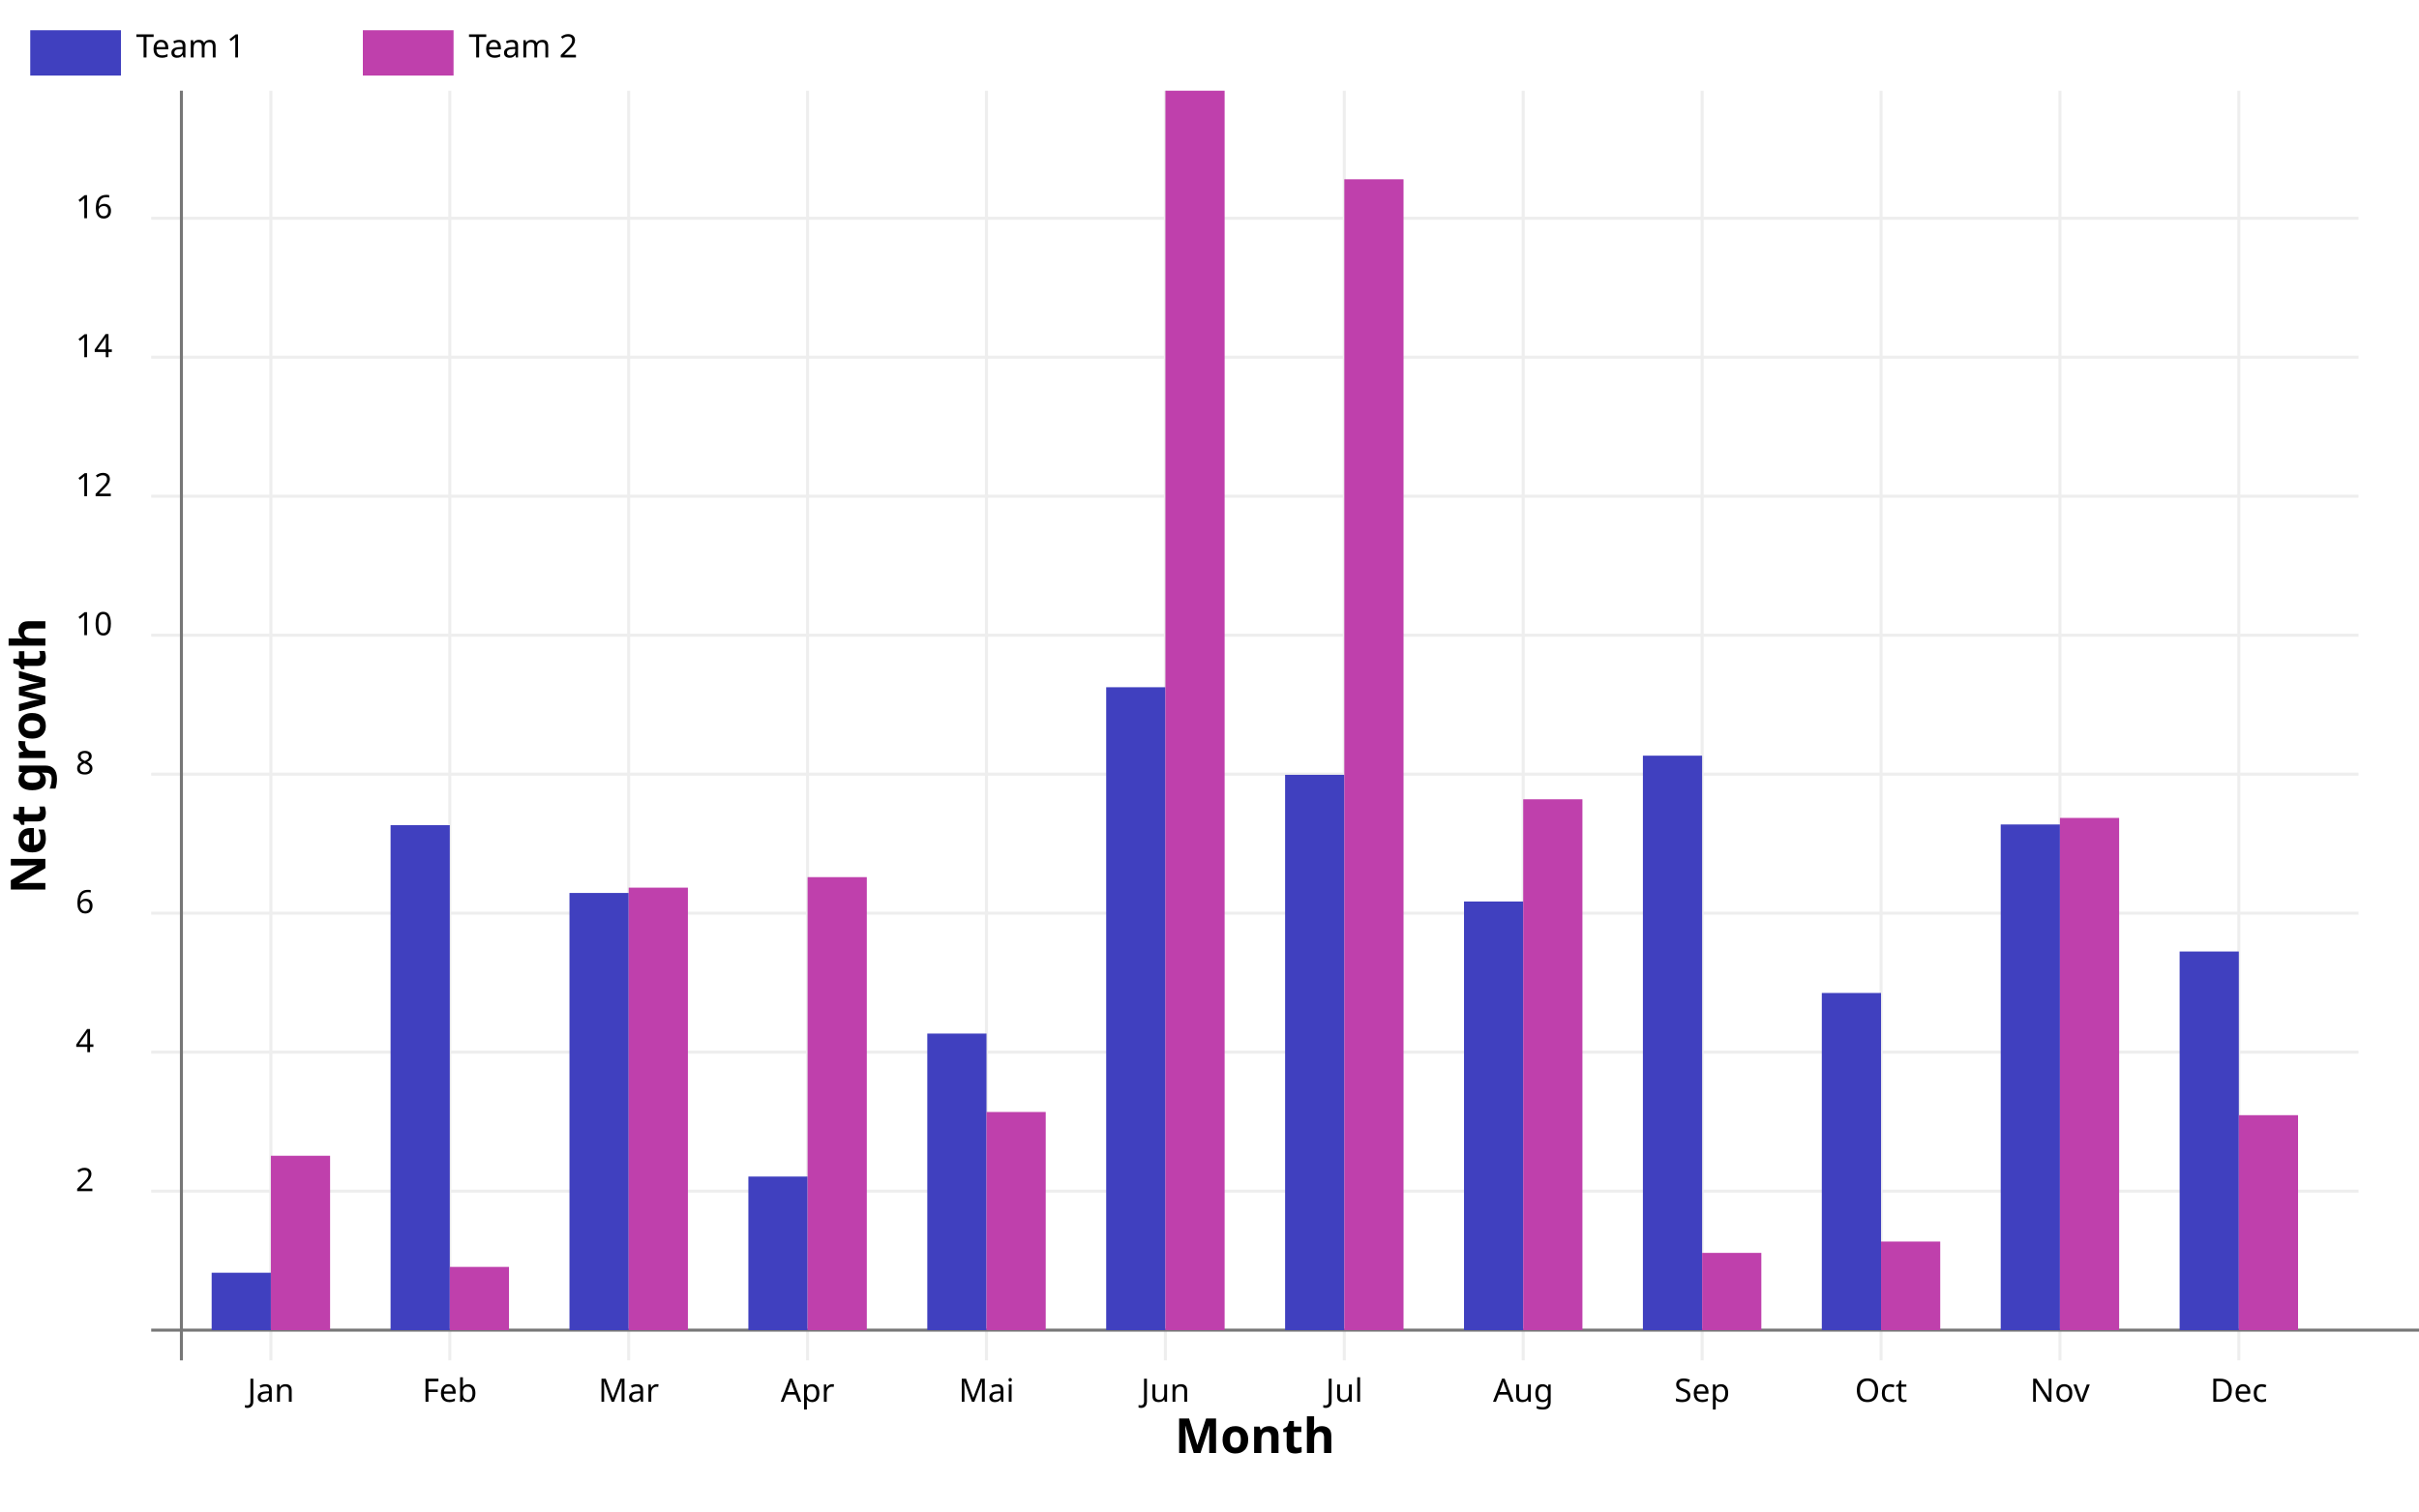
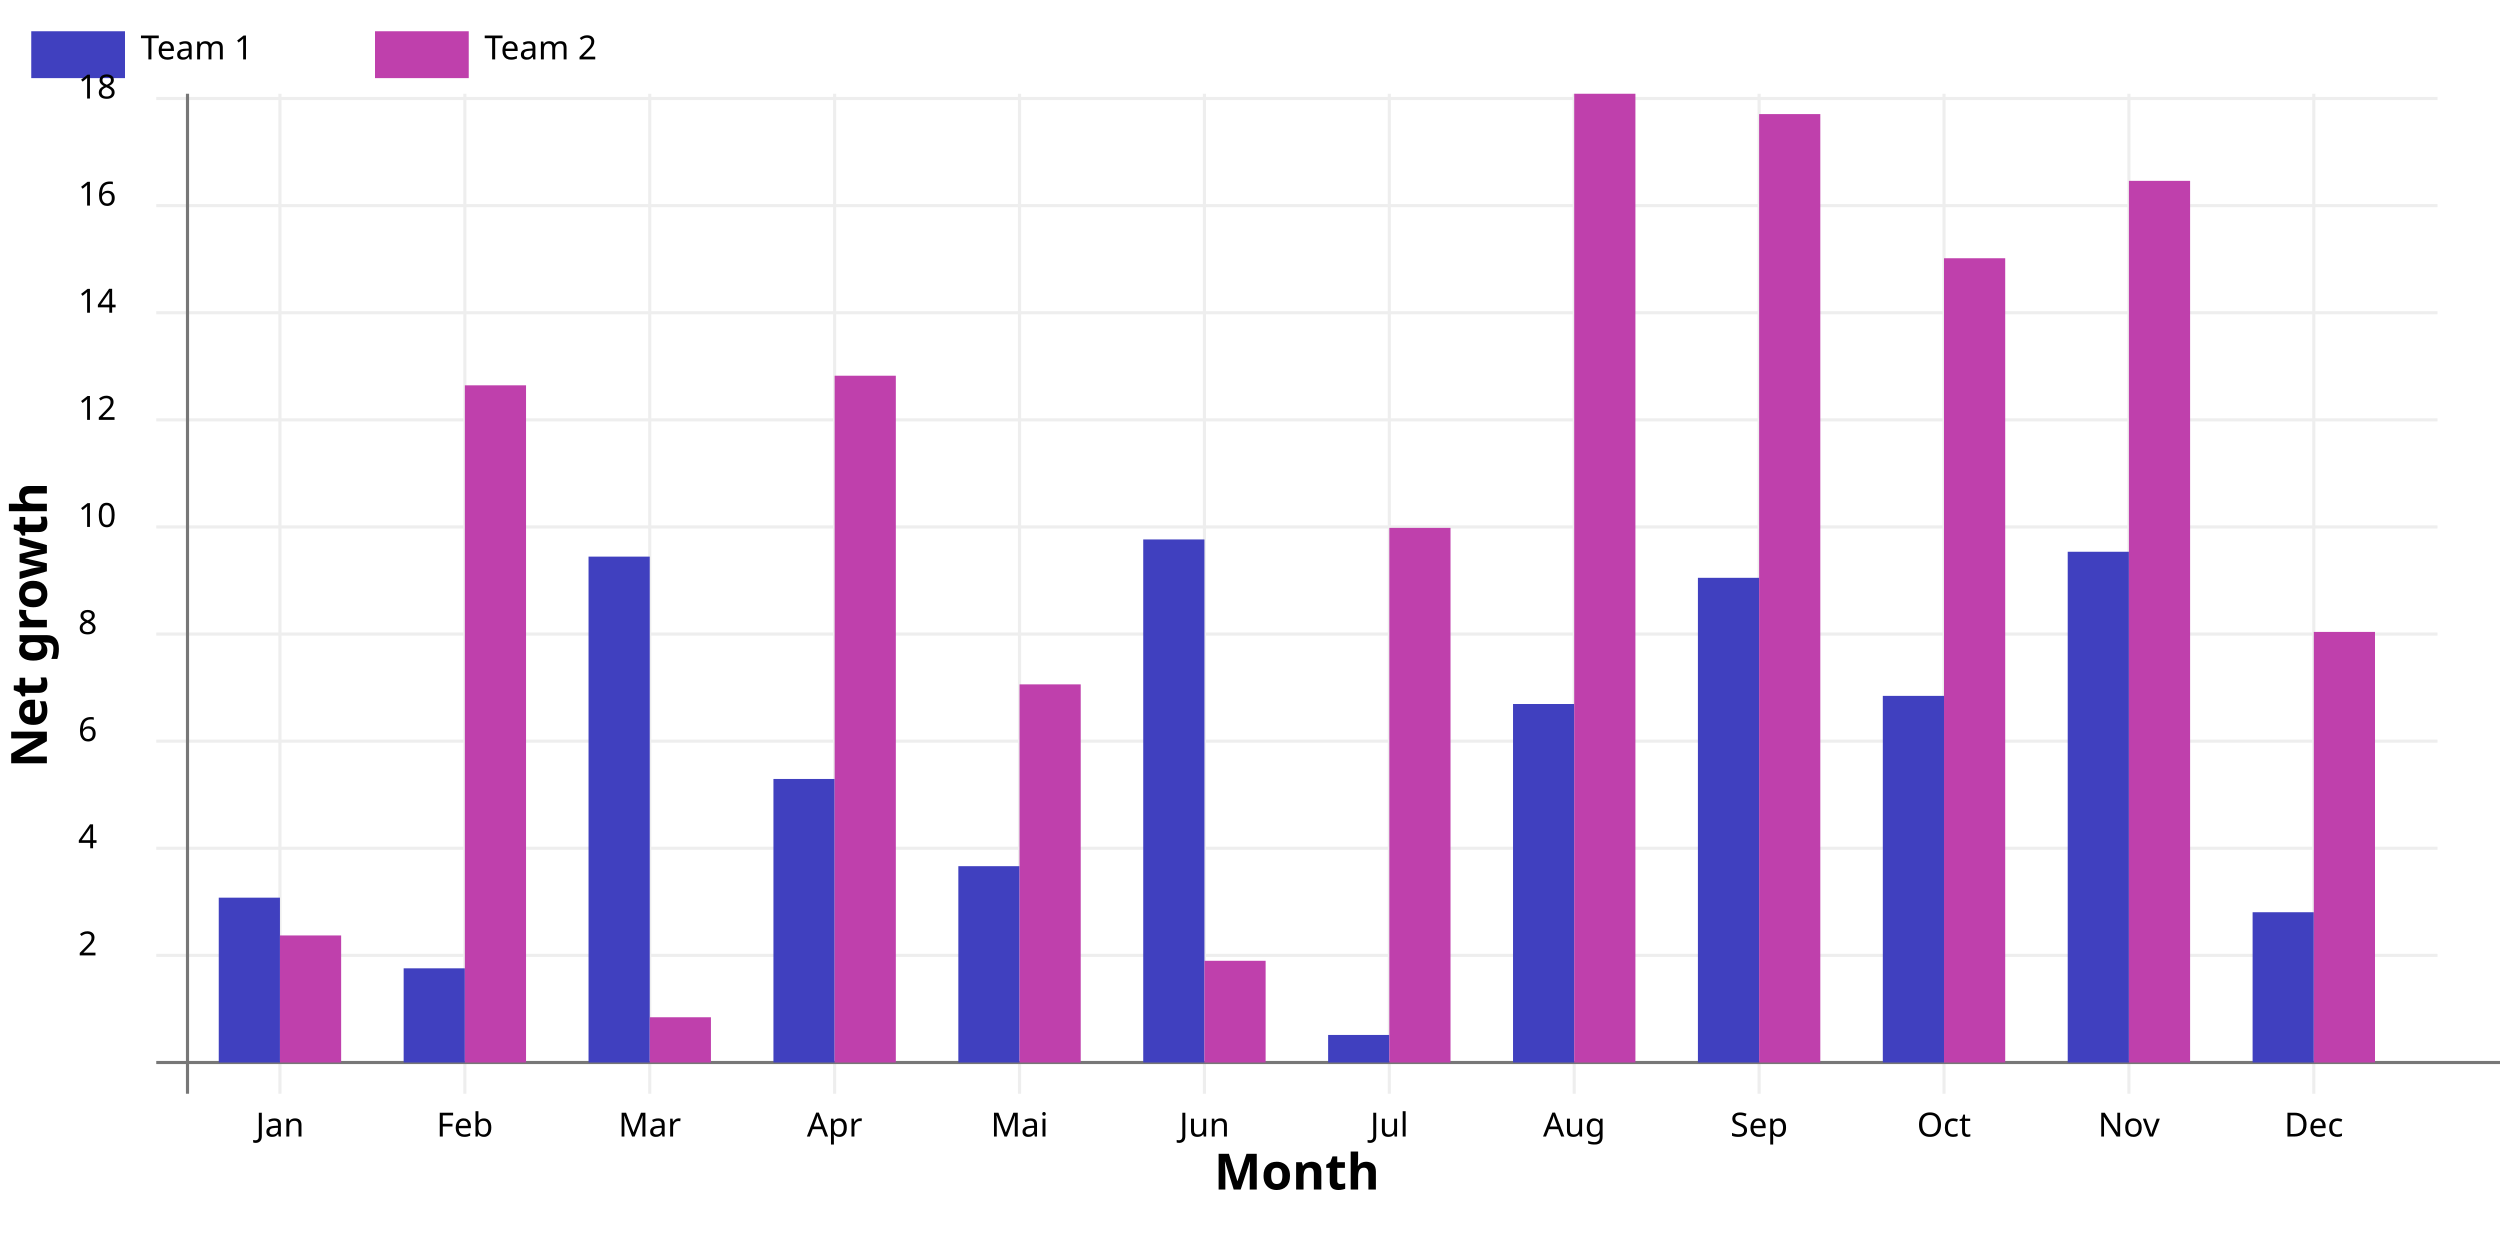
- <svg xmlns="http://www.w3.org/2000/svg" version="1.1" viewBox="0 0 800 500">
+ <svg xmlns="http://www.w3.org/2000/svg" version="1.1" viewBox="0 0 800 400">
  <style>text { font-size: 8pt; font-family: sans-serif }  .axislegend { font-size: 12pt; font-weight: bold } .hovercircle {z-index:0; cursor:pointer; fill:'none'; stroke:'none'; } .value {z-index: 1; display:none; } .hovercircle:hover + .value, .value:hover { display:block; }</style>
  <defs>
    <filter x="0" y="0" width="1" height="1" id="textbg">
      <feFlood flood-color="#fff" result="bg" />
      <feMerge>
        <feMergeNode in="bg" />
        <feMergeNode in="SourceGraphic" />
      </feMerge>
    </filter>
  </defs>
  <rect x="10" y="10" width="30" height="15" fill="#4040BF" />
  <text x="45" y="19" alignment-baseline="middle">Team 1</text>
  <rect x="120" y="10" width="30" height="15" fill="#BF40AC" />
  <text x="155" y="19" alignment-baseline="middle">Team 2</text>
-   <line x1="50" x2="780" y1="394.024" y2="394.024" stroke="#eee" stroke-width="1" />
-   <text x="25" y="394.024">2</text>
-   <line x1="50" x2="780" y1="348.047" y2="348.047" stroke="#eee" stroke-width="1" />
-   <text x="25" y="348.047">4</text>
-   <line x1="50" x2="780" y1="302.071" y2="302.071" stroke="#eee" stroke-width="1" />
-   <text x="25" y="302.071">6</text>
-   <line x1="50" x2="780" y1="256.094" y2="256.094" stroke="#eee" stroke-width="1" />
-   <text x="25" y="256.094">8</text>
-   <line x1="50" x2="780" y1="210.118" y2="210.118" stroke="#eee" stroke-width="1" />
-   <text x="25" y="210.118">10</text>
-   <line x1="50" x2="780" y1="164.141" y2="164.141" stroke="#eee" stroke-width="1" />
-   <text x="25" y="164.141">12</text>
-   <line x1="50" x2="780" y1="118.165" y2="118.165" stroke="#eee" stroke-width="1" />
-   <text x="25" y="118.165">14</text>
-   <line x1="50" x2="780" y1="72.188" y2="72.188" stroke="#eee" stroke-width="1" />
-   <text x="25" y="72.188">16</text>
-   <line x1="89.583" x2="89.583" y1="30" y2="450" stroke="#eee" stroke-width="1" />
-   <text x="89.583" y="460" dominant-baseline="middle" text-anchor="middle">Jan</text>
-   <line x1="148.75" x2="148.75" y1="30" y2="450" stroke="#eee" stroke-width="1" />
-   <text x="148.75" y="460" dominant-baseline="middle" text-anchor="middle">Feb</text>
-   <line x1="207.917" x2="207.917" y1="30" y2="450" stroke="#eee" stroke-width="1" />
-   <text x="207.917" y="460" dominant-baseline="middle" text-anchor="middle">Mar</text>
-   <line x1="267.083" x2="267.083" y1="30" y2="450" stroke="#eee" stroke-width="1" />
-   <text x="267.083" y="460" dominant-baseline="middle" text-anchor="middle">Apr</text>
-   <line x1="326.25" x2="326.25" y1="30" y2="450" stroke="#eee" stroke-width="1" />
-   <text x="326.25" y="460" dominant-baseline="middle" text-anchor="middle">Mai</text>
-   <line x1="385.417" x2="385.417" y1="30" y2="450" stroke="#eee" stroke-width="1" />
-   <text x="385.417" y="460" dominant-baseline="middle" text-anchor="middle">Jun</text>
-   <line x1="444.583" x2="444.583" y1="30" y2="450" stroke="#eee" stroke-width="1" />
-   <text x="444.583" y="460" dominant-baseline="middle" text-anchor="middle">Jul</text>
-   <line x1="503.75" x2="503.75" y1="30" y2="450" stroke="#eee" stroke-width="1" />
-   <text x="503.75" y="460" dominant-baseline="middle" text-anchor="middle">Aug</text>
-   <line x1="562.917" x2="562.917" y1="30" y2="450" stroke="#eee" stroke-width="1" />
-   <text x="562.917" y="460" dominant-baseline="middle" text-anchor="middle">Sep</text>
-   <line x1="622.083" x2="622.083" y1="30" y2="450" stroke="#eee" stroke-width="1" />
-   <text x="622.083" y="460" dominant-baseline="middle" text-anchor="middle">Oct</text>
-   <line x1="681.25" x2="681.25" y1="30" y2="450" stroke="#eee" stroke-width="1" />
-   <text x="681.25" y="460" dominant-baseline="middle" text-anchor="middle">Nov</text>
-   <line x1="740.417" x2="740.417" y1="30" y2="450" stroke="#eee" stroke-width="1" />
-   <text x="740.417" y="460" dominant-baseline="middle" text-anchor="middle">Dec</text>
-   <line x1="50" x2="800" y1="440" y2="440" stroke="#777" stroke-width="1" />
-   <text x="415" y="475" class="axislegend" dominant-baseline="middle" text-anchor="middle">Month</text>
-   <line x1="60" x2="60" y1="30" y2="450" stroke="#777" stroke-width="1" />
-   <text x="15" y="250" transform="rotate(270, 15, 250)" class="axislegend" text-anchor="middle" alignment-baseline="middle">Net growth</text>
-   <rect x="70" y="421.013" fill="#4040BF" width="19.583" height="18.987" />
-   <rect x="129.167" y="272.96" fill="#4040BF" width="19.583" height="167.04" />
-   <rect x="188.333" y="295.385" fill="#4040BF" width="19.583" height="144.615" />
-   <rect x="247.5" y="389.195" fill="#4040BF" width="19.583" height="50.805" />
-   <rect x="306.667" y="341.899" fill="#4040BF" width="19.583" height="98.101" />
-   <rect x="365.833" y="227.331" fill="#4040BF" width="19.583" height="212.669" />
-   <rect x="425" y="256.305" fill="#4040BF" width="19.583" height="183.695" />
-   <rect x="484.167" y="298.209" fill="#4040BF" width="19.583" height="141.792" />
-   <rect x="543.333" y="249.967" fill="#4040BF" width="19.583" height="190.033" />
-   <rect x="602.5" y="328.469" fill="#4040BF" width="19.583" height="111.531" />
-   <rect x="661.667" y="272.727" fill="#4040BF" width="19.583" height="167.273" />
-   <rect x="720.833" y="314.749" fill="#4040BF" width="19.583" height="125.251" />
-   <rect x="89.583" y="382.318" fill="#BF40AC" width="19.583" height="57.682" />
-   <rect x="148.75" y="419.083" fill="#BF40AC" width="19.583" height="20.917" />
-   <rect x="207.917" y="293.627" fill="#BF40AC" width="19.583" height="146.373" />
-   <rect x="267.083" y="290.15" fill="#BF40AC" width="19.583" height="149.85" />
-   <rect x="326.25" y="367.836" fill="#BF40AC" width="19.583" height="72.164" />
-   <rect x="385.417" y="30" fill="#BF40AC" width="19.583" height="410" />
-   <rect x="444.583" y="59.302" fill="#BF40AC" width="19.583" height="380.698" />
-   <rect x="503.75" y="264.398" fill="#BF40AC" width="19.583" height="175.602" />
-   <rect x="562.917" y="414.445" fill="#BF40AC" width="19.583" height="25.555" />
-   <rect x="622.083" y="410.697" fill="#BF40AC" width="19.583" height="29.303" />
-   <rect x="681.25" y="270.564" fill="#BF40AC" width="19.583" height="169.436" />
-   <rect x="740.417" y="368.891" fill="#BF40AC" width="19.583" height="71.109" />
-   <rect class="hovercircle" x="70" y="421.013" width="19.583" height="18.987" fill-opacity="0" />
-   <text style="paint-order:stroke fill" class="value" x="80" y="411.013" text-anchor="middle" alignment-baseline="middle" filter="url(#textbg)">0.8259343237225671</text>
-   <rect class="hovercircle" x="129.167" y="272.96" width="19.583" height="167.04" fill-opacity="0" />
-   <text style="paint-order:stroke fill" class="value" x="139.167" y="262.96" text-anchor="middle" alignment-baseline="middle" filter="url(#textbg)">7.266339735292951</text>
-   <rect class="hovercircle" x="188.333" y="295.385" width="19.583" height="144.615" fill-opacity="0" />
-   <text style="paint-order:stroke fill" class="value" x="198.333" y="285.385" text-anchor="middle" alignment-baseline="middle" filter="url(#textbg)">6.290844699409845</text>
-   <rect class="hovercircle" x="247.5" y="389.195" width="19.583" height="50.805" fill-opacity="0" />
-   <text style="paint-order:stroke fill" class="value" x="257.5" y="379.195" text-anchor="middle" alignment-baseline="middle" filter="url(#textbg)">2.2100543048516803</text>
-   <rect class="hovercircle" x="306.667" y="341.899" width="19.583" height="98.101" fill-opacity="0" />
-   <text style="paint-order:stroke fill" class="value" x="316.667" y="331.899" text-anchor="middle" alignment-baseline="middle" filter="url(#textbg)">4.2674499922391105</text>
-   <rect class="hovercircle" x="365.833" y="227.331" width="19.583" height="212.669" fill-opacity="0" />
-   <text style="paint-order:stroke fill" class="value" x="375.833" y="217.331" text-anchor="middle" alignment-baseline="middle" filter="url(#textbg)">9.25122897811575</text>
-   <rect class="hovercircle" x="425" y="256.305" width="19.583" height="183.695" fill-opacity="0" />
-   <text style="paint-order:stroke fill" class="value" x="435" y="246.305" text-anchor="middle" alignment-baseline="middle" filter="url(#textbg)">7.990828759094145</text>
-   <rect class="hovercircle" x="484.167" y="298.209" width="19.583" height="141.792" fill-opacity="0" />
-   <text style="paint-order:stroke fill" class="value" x="494.167" y="288.209" text-anchor="middle" alignment-baseline="middle" filter="url(#textbg)">6.168004718519003</text>
-   <rect class="hovercircle" x="543.333" y="249.967" width="19.583" height="190.033" fill-opacity="0" />
-   <text style="paint-order:stroke fill" class="value" x="553.333" y="239.967" text-anchor="middle" alignment-baseline="middle" filter="url(#textbg)">8.266537602260648</text>
-   <rect class="hovercircle" x="602.5" y="328.469" width="19.583" height="111.531" fill-opacity="0" />
-   <text style="paint-order:stroke fill" class="value" x="612.5" y="318.469" text-anchor="middle" alignment-baseline="middle" filter="url(#textbg)">4.85165470694606</text>
-   <rect class="hovercircle" x="661.667" y="272.727" width="19.583" height="167.273" fill-opacity="0" />
-   <text style="paint-order:stroke fill" class="value" x="671.667" y="262.727" text-anchor="middle" alignment-baseline="middle" filter="url(#textbg)">7.276462598605419</text>
-   <rect class="hovercircle" x="720.833" y="314.749" width="19.583" height="125.251" fill-opacity="0" />
-   <text style="paint-order:stroke fill" class="value" x="730.833" y="304.749" text-anchor="middle" alignment-baseline="middle" filter="url(#textbg)">5.448473417222001</text>
-   <rect class="hovercircle" x="89.583" y="382.318" width="19.583" height="57.682" fill-opacity="0" />
-   <text style="paint-order:stroke fill" class="value" x="99.583" y="372.318" text-anchor="middle" alignment-baseline="middle" filter="url(#textbg)">2.509205168641534</text>
-   <rect class="hovercircle" x="148.75" y="419.083" width="19.583" height="20.917" fill-opacity="0" />
-   <text style="paint-order:stroke fill" class="value" x="158.75" y="409.083" text-anchor="middle" alignment-baseline="middle" filter="url(#textbg)">0.9099106289956355</text>
-   <rect class="hovercircle" x="207.917" y="293.627" width="19.583" height="146.373" fill-opacity="0" />
-   <text style="paint-order:stroke fill" class="value" x="217.917" y="283.627" text-anchor="middle" alignment-baseline="middle" filter="url(#textbg)">6.367294403472734</text>
-   <rect class="hovercircle" x="267.083" y="290.15" width="19.583" height="149.85" fill-opacity="0" />
-   <text style="paint-order:stroke fill" class="value" x="277.083" y="280.15" text-anchor="middle" alignment-baseline="middle" filter="url(#textbg)">6.518572280237006</text>
-   <rect class="hovercircle" x="326.25" y="367.836" width="19.583" height="72.164" fill-opacity="0" />
-   <text style="paint-order:stroke fill" class="value" x="336.25" y="357.836" text-anchor="middle" alignment-baseline="middle" filter="url(#textbg)">3.1391721773894026</text>
-   <rect class="hovercircle" x="385.417" y="30" width="19.583" height="410" fill-opacity="0" />
-   <text style="paint-order:stroke fill" class="value" x="395.417" y="20" text-anchor="middle" alignment-baseline="middle" filter="url(#textbg)">17.835215386573175</text>
-   <rect class="hovercircle" x="444.583" y="59.302" width="19.583" height="380.698" fill-opacity="0" />
-   <text style="paint-order:stroke fill" class="value" x="454.583" y="49.302" text-anchor="middle" alignment-baseline="middle" filter="url(#textbg)">16.56055327284458</text>
-   <rect class="hovercircle" x="503.75" y="264.398" width="19.583" height="175.602" fill-opacity="0" />
-   <text style="paint-order:stroke fill" class="value" x="513.75" y="254.398" text-anchor="middle" alignment-baseline="middle" filter="url(#textbg)">7.638761466302981</text>
-   <rect class="hovercircle" x="562.917" y="414.445" width="19.583" height="25.555" fill-opacity="0" />
-   <text style="paint-order:stroke fill" class="value" x="572.917" y="404.445" text-anchor="middle" alignment-baseline="middle" filter="url(#textbg)">1.111653172912728</text>
-   <rect class="hovercircle" x="622.083" y="410.697" width="19.583" height="29.303" fill-opacity="0" />
-   <text style="paint-order:stroke fill" class="value" x="632.083" y="400.697" text-anchor="middle" alignment-baseline="middle" filter="url(#textbg)">1.2746921408636749</text>
-   <rect class="hovercircle" x="681.25" y="270.564" width="19.583" height="169.436" fill-opacity="0" />
-   <text style="paint-order:stroke fill" class="value" x="691.25" y="260.564" text-anchor="middle" alignment-baseline="middle" filter="url(#textbg)">7.3705590673118415</text>
-   <rect class="hovercircle" x="740.417" y="368.891" width="19.583" height="71.109" fill-opacity="0" />
-   <text style="paint-order:stroke fill" class="value" x="750.417" y="358.891" text-anchor="middle" alignment-baseline="middle" filter="url(#textbg)">3.093278927868538</text>
+   <line x1="50" x2="780" y1="305.724" y2="305.724" stroke="#eee" stroke-width="1" />
+   <text x="25" y="305.724">2</text>
+   <line x1="50" x2="780" y1="271.449" y2="271.449" stroke="#eee" stroke-width="1" />
+   <text x="25" y="271.449">4</text>
+   <line x1="50" x2="780" y1="237.173" y2="237.173" stroke="#eee" stroke-width="1" />
+   <text x="25" y="237.173">6</text>
+   <line x1="50" x2="780" y1="202.898" y2="202.898" stroke="#eee" stroke-width="1" />
+   <text x="25" y="202.898">8</text>
+   <line x1="50" x2="780" y1="168.622" y2="168.622" stroke="#eee" stroke-width="1" />
+   <text x="25" y="168.622">10</text>
+   <line x1="50" x2="780" y1="134.347" y2="134.347" stroke="#eee" stroke-width="1" />
+   <text x="25" y="134.347">12</text>
+   <line x1="50" x2="780" y1="100.071" y2="100.071" stroke="#eee" stroke-width="1" />
+   <text x="25" y="100.071">14</text>
+   <line x1="50" x2="780" y1="65.796" y2="65.796" stroke="#eee" stroke-width="1" />
+   <text x="25" y="65.796">16</text>
+   <line x1="50" x2="780" y1="31.52" y2="31.52" stroke="#eee" stroke-width="1" />
+   <text x="25" y="31.52">18</text>
+   <line x1="89.583" x2="89.583" y1="30" y2="350" stroke="#eee" stroke-width="1" />
+   <text x="89.583" y="360" dominant-baseline="middle" text-anchor="middle">Jan</text>
+   <line x1="148.75" x2="148.75" y1="30" y2="350" stroke="#eee" stroke-width="1" />
+   <text x="148.75" y="360" dominant-baseline="middle" text-anchor="middle">Feb</text>
+   <line x1="207.917" x2="207.917" y1="30" y2="350" stroke="#eee" stroke-width="1" />
+   <text x="207.917" y="360" dominant-baseline="middle" text-anchor="middle">Mar</text>
+   <line x1="267.083" x2="267.083" y1="30" y2="350" stroke="#eee" stroke-width="1" />
+   <text x="267.083" y="360" dominant-baseline="middle" text-anchor="middle">Apr</text>
+   <line x1="326.25" x2="326.25" y1="30" y2="350" stroke="#eee" stroke-width="1" />
+   <text x="326.25" y="360" dominant-baseline="middle" text-anchor="middle">Mai</text>
+   <line x1="385.417" x2="385.417" y1="30" y2="350" stroke="#eee" stroke-width="1" />
+   <text x="385.417" y="360" dominant-baseline="middle" text-anchor="middle">Jun</text>
+   <line x1="444.583" x2="444.583" y1="30" y2="350" stroke="#eee" stroke-width="1" />
+   <text x="444.583" y="360" dominant-baseline="middle" text-anchor="middle">Jul</text>
+   <line x1="503.75" x2="503.75" y1="30" y2="350" stroke="#eee" stroke-width="1" />
+   <text x="503.75" y="360" dominant-baseline="middle" text-anchor="middle">Aug</text>
+   <line x1="562.917" x2="562.917" y1="30" y2="350" stroke="#eee" stroke-width="1" />
+   <text x="562.917" y="360" dominant-baseline="middle" text-anchor="middle">Sep</text>
+   <line x1="622.083" x2="622.083" y1="30" y2="350" stroke="#eee" stroke-width="1" />
+   <text x="622.083" y="360" dominant-baseline="middle" text-anchor="middle">Oct</text>
+   <line x1="681.25" x2="681.25" y1="30" y2="350" stroke="#eee" stroke-width="1" />
+   <text x="681.25" y="360" dominant-baseline="middle" text-anchor="middle">Nov</text>
+   <line x1="740.417" x2="740.417" y1="30" y2="350" stroke="#eee" stroke-width="1" />
+   <text x="740.417" y="360" dominant-baseline="middle" text-anchor="middle">Dec</text>
+   <line x1="50" x2="800" y1="340" y2="340" stroke="#777" stroke-width="1" />
+   <text x="415" y="375" class="axislegend" dominant-baseline="middle" text-anchor="middle">Month</text>
+   <line x1="60" x2="60" y1="30" y2="350" stroke="#777" stroke-width="1" />
+   <text x="15" y="200" transform="rotate(270, 15, 200)" class="axislegend" text-anchor="middle" alignment-baseline="middle">Net growth</text>
+   <rect x="70" y="287.252" fill="#4040BF" width="19.583" height="52.748" />
+   <rect x="129.167" y="309.863" fill="#4040BF" width="19.583" height="30.137" />
+   <rect x="188.333" y="178.118" fill="#4040BF" width="19.583" height="161.882" />
+   <rect x="247.5" y="249.269" fill="#4040BF" width="19.583" height="90.731" />
+   <rect x="306.667" y="277.176" fill="#4040BF" width="19.583" height="62.824" />
+   <rect x="365.833" y="172.622" fill="#4040BF" width="19.583" height="167.378" />
+   <rect x="425" y="331.184" fill="#4040BF" width="19.583" height="8.816" />
+   <rect x="484.167" y="225.281" fill="#4040BF" width="19.583" height="114.719" />
+   <rect x="543.333" y="184.901" fill="#4040BF" width="19.583" height="155.099" />
+   <rect x="602.5" y="222.681" fill="#4040BF" width="19.583" height="117.319" />
+   <rect x="661.667" y="176.563" fill="#4040BF" width="19.583" height="163.437" />
+   <rect x="720.833" y="291.913" fill="#4040BF" width="19.583" height="48.087" />
+   <rect x="89.583" y="299.342" fill="#BF40AC" width="19.583" height="40.658" />
+   <rect x="148.75" y="123.302" fill="#BF40AC" width="19.583" height="216.698" />
+   <rect x="207.917" y="325.521" fill="#BF40AC" width="19.583" height="14.479" />
+   <rect x="267.083" y="120.23" fill="#BF40AC" width="19.583" height="219.77" />
+   <rect x="326.25" y="218.998" fill="#BF40AC" width="19.583" height="121.002" />
+   <rect x="385.417" y="307.454" fill="#BF40AC" width="19.583" height="32.546" />
+   <rect x="444.583" y="168.921" fill="#BF40AC" width="19.583" height="171.079" />
+   <rect x="503.75" y="30" fill="#BF40AC" width="19.583" height="310" />
+   <rect x="562.917" y="36.507" fill="#BF40AC" width="19.583" height="303.493" />
+   <rect x="622.083" y="82.639" fill="#BF40AC" width="19.583" height="257.361" />
+   <rect x="681.25" y="57.872" fill="#BF40AC" width="19.583" height="282.128" />
+   <rect x="740.417" y="202.213" fill="#BF40AC" width="19.583" height="137.787" />
+   <rect class="hovercircle" x="70" y="287.252" width="19.583" height="52.748" fill-opacity="0" />
+   <text style="paint-order:stroke fill" class="value" x="80" y="277.252" text-anchor="middle" alignment-baseline="middle" filter="url(#textbg)">3.077866221543582</text>
+   <rect class="hovercircle" x="129.167" y="309.863" width="19.583" height="30.137" fill-opacity="0" />
+   <text style="paint-order:stroke fill" class="value" x="139.167" y="299.863" text-anchor="middle" alignment-baseline="middle" filter="url(#textbg)">1.758522976554895</text>
+   <rect class="hovercircle" x="188.333" y="178.118" width="19.583" height="161.882" fill-opacity="0" />
+   <text style="paint-order:stroke fill" class="value" x="198.333" y="168.118" text-anchor="middle" alignment-baseline="middle" filter="url(#textbg)">9.445904355309732</text>
+   <rect class="hovercircle" x="247.5" y="249.269" width="19.583" height="90.731" fill-opacity="0" />
+   <text style="paint-order:stroke fill" class="value" x="257.5" y="239.269" text-anchor="middle" alignment-baseline="middle" filter="url(#textbg)">5.29423874276573</text>
+   <rect class="hovercircle" x="306.667" y="277.176" width="19.583" height="62.824" fill-opacity="0" />
+   <text style="paint-order:stroke fill" class="value" x="316.667" y="267.176" text-anchor="middle" alignment-baseline="middle" filter="url(#textbg)">3.66581466449107</text>
+   <rect class="hovercircle" x="365.833" y="172.622" width="19.583" height="167.378" fill-opacity="0" />
+   <text style="paint-order:stroke fill" class="value" x="375.833" y="162.622" text-anchor="middle" alignment-baseline="middle" filter="url(#textbg)">9.766632683780374</text>
+   <rect class="hovercircle" x="425" y="331.184" width="19.583" height="8.816" fill-opacity="0" />
+   <text style="paint-order:stroke fill" class="value" x="435" y="321.184" text-anchor="middle" alignment-baseline="middle" filter="url(#textbg)">0.5144286155866433</text>
+   <rect class="hovercircle" x="484.167" y="225.281" width="19.583" height="114.719" fill-opacity="0" />
+   <text style="paint-order:stroke fill" class="value" x="494.167" y="215.281" text-anchor="middle" alignment-baseline="middle" filter="url(#textbg)">6.6939375309365285</text>
+   <rect class="hovercircle" x="543.333" y="184.901" width="19.583" height="155.099" fill-opacity="0" />
+   <text style="paint-order:stroke fill" class="value" x="553.333" y="174.901" text-anchor="middle" alignment-baseline="middle" filter="url(#textbg)">9.05012324742213</text>
+   <rect class="hovercircle" x="602.5" y="222.681" width="19.583" height="117.319" fill-opacity="0" />
+   <text style="paint-order:stroke fill" class="value" x="612.5" y="212.681" text-anchor="middle" alignment-baseline="middle" filter="url(#textbg)">6.845642139209226</text>
+   <rect class="hovercircle" x="661.667" y="176.563" width="19.583" height="163.437" fill-opacity="0" />
+   <text style="paint-order:stroke fill" class="value" x="671.667" y="166.563" text-anchor="middle" alignment-baseline="middle" filter="url(#textbg)">9.536659287279118</text>
+   <rect class="hovercircle" x="720.833" y="291.913" width="19.583" height="48.087" fill-opacity="0" />
+   <text style="paint-order:stroke fill" class="value" x="730.833" y="281.913" text-anchor="middle" alignment-baseline="middle" filter="url(#textbg)">2.805912369000438</text>
+   <rect class="hovercircle" x="89.583" y="299.342" width="19.583" height="40.658" fill-opacity="0" />
+   <text style="paint-order:stroke fill" class="value" x="99.583" y="289.342" text-anchor="middle" alignment-baseline="middle" filter="url(#textbg)">2.372446609633843</text>
+   <rect class="hovercircle" x="148.75" y="123.302" width="19.583" height="216.698" fill-opacity="0" />
+   <text style="paint-order:stroke fill" class="value" x="158.75" y="113.302" text-anchor="middle" alignment-baseline="middle" filter="url(#textbg)">12.644439555265773</text>
+   <rect class="hovercircle" x="207.917" y="325.521" width="19.583" height="14.479" fill-opacity="0" />
+   <text style="paint-order:stroke fill" class="value" x="217.917" y="315.521" text-anchor="middle" alignment-baseline="middle" filter="url(#textbg)">0.8448769238365021</text>
+   <rect class="hovercircle" x="267.083" y="120.23" width="19.583" height="219.77" fill-opacity="0" />
+   <text style="paint-order:stroke fill" class="value" x="277.083" y="110.23" text-anchor="middle" alignment-baseline="middle" filter="url(#textbg)">12.823739099874729</text>
+   <rect class="hovercircle" x="326.25" y="218.998" width="19.583" height="121.002" fill-opacity="0" />
+   <text style="paint-order:stroke fill" class="value" x="336.25" y="208.998" text-anchor="middle" alignment-baseline="middle" filter="url(#textbg)">7.060538819790593</text>
+   <rect class="hovercircle" x="385.417" y="307.454" width="19.583" height="32.546" fill-opacity="0" />
+   <text style="paint-order:stroke fill" class="value" x="395.417" y="297.454" text-anchor="middle" alignment-baseline="middle" filter="url(#textbg)">1.899107080544034</text>
+   <rect class="hovercircle" x="444.583" y="168.921" width="19.583" height="171.079" fill-opacity="0" />
+   <text style="paint-order:stroke fill" class="value" x="454.583" y="158.921" text-anchor="middle" alignment-baseline="middle" filter="url(#textbg)">9.982570730600207</text>
+   <rect class="hovercircle" x="503.75" y="30" width="19.583" height="310" fill-opacity="0" />
+   <text style="paint-order:stroke fill" class="value" x="513.75" y="20" text-anchor="middle" alignment-baseline="middle" filter="url(#textbg)">18.08869545710347</text>
+   <rect class="hovercircle" x="562.917" y="36.507" width="19.583" height="303.493" fill-opacity="0" />
+   <text style="paint-order:stroke fill" class="value" x="572.917" y="26.507" text-anchor="middle" alignment-baseline="middle" filter="url(#textbg)">17.709029570529495</text>
+   <rect class="hovercircle" x="622.083" y="82.639" width="19.583" height="257.361" fill-opacity="0" />
+   <text style="paint-order:stroke fill" class="value" x="632.083" y="72.639" text-anchor="middle" alignment-baseline="middle" filter="url(#textbg)">15.017161554534706</text>
+   <rect class="hovercircle" x="681.25" y="57.872" width="19.583" height="282.128" fill-opacity="0" />
+   <text style="paint-order:stroke fill" class="value" x="691.25" y="47.872" text-anchor="middle" alignment-baseline="middle" filter="url(#textbg)">16.462362461190374</text>
+   <rect class="hovercircle" x="740.417" y="202.213" width="19.583" height="137.787" fill-opacity="0" />
+   <text style="paint-order:stroke fill" class="value" x="750.417" y="192.213" text-anchor="middle" alignment-baseline="middle" filter="url(#textbg)">8.039939428716462</text>
</svg>
